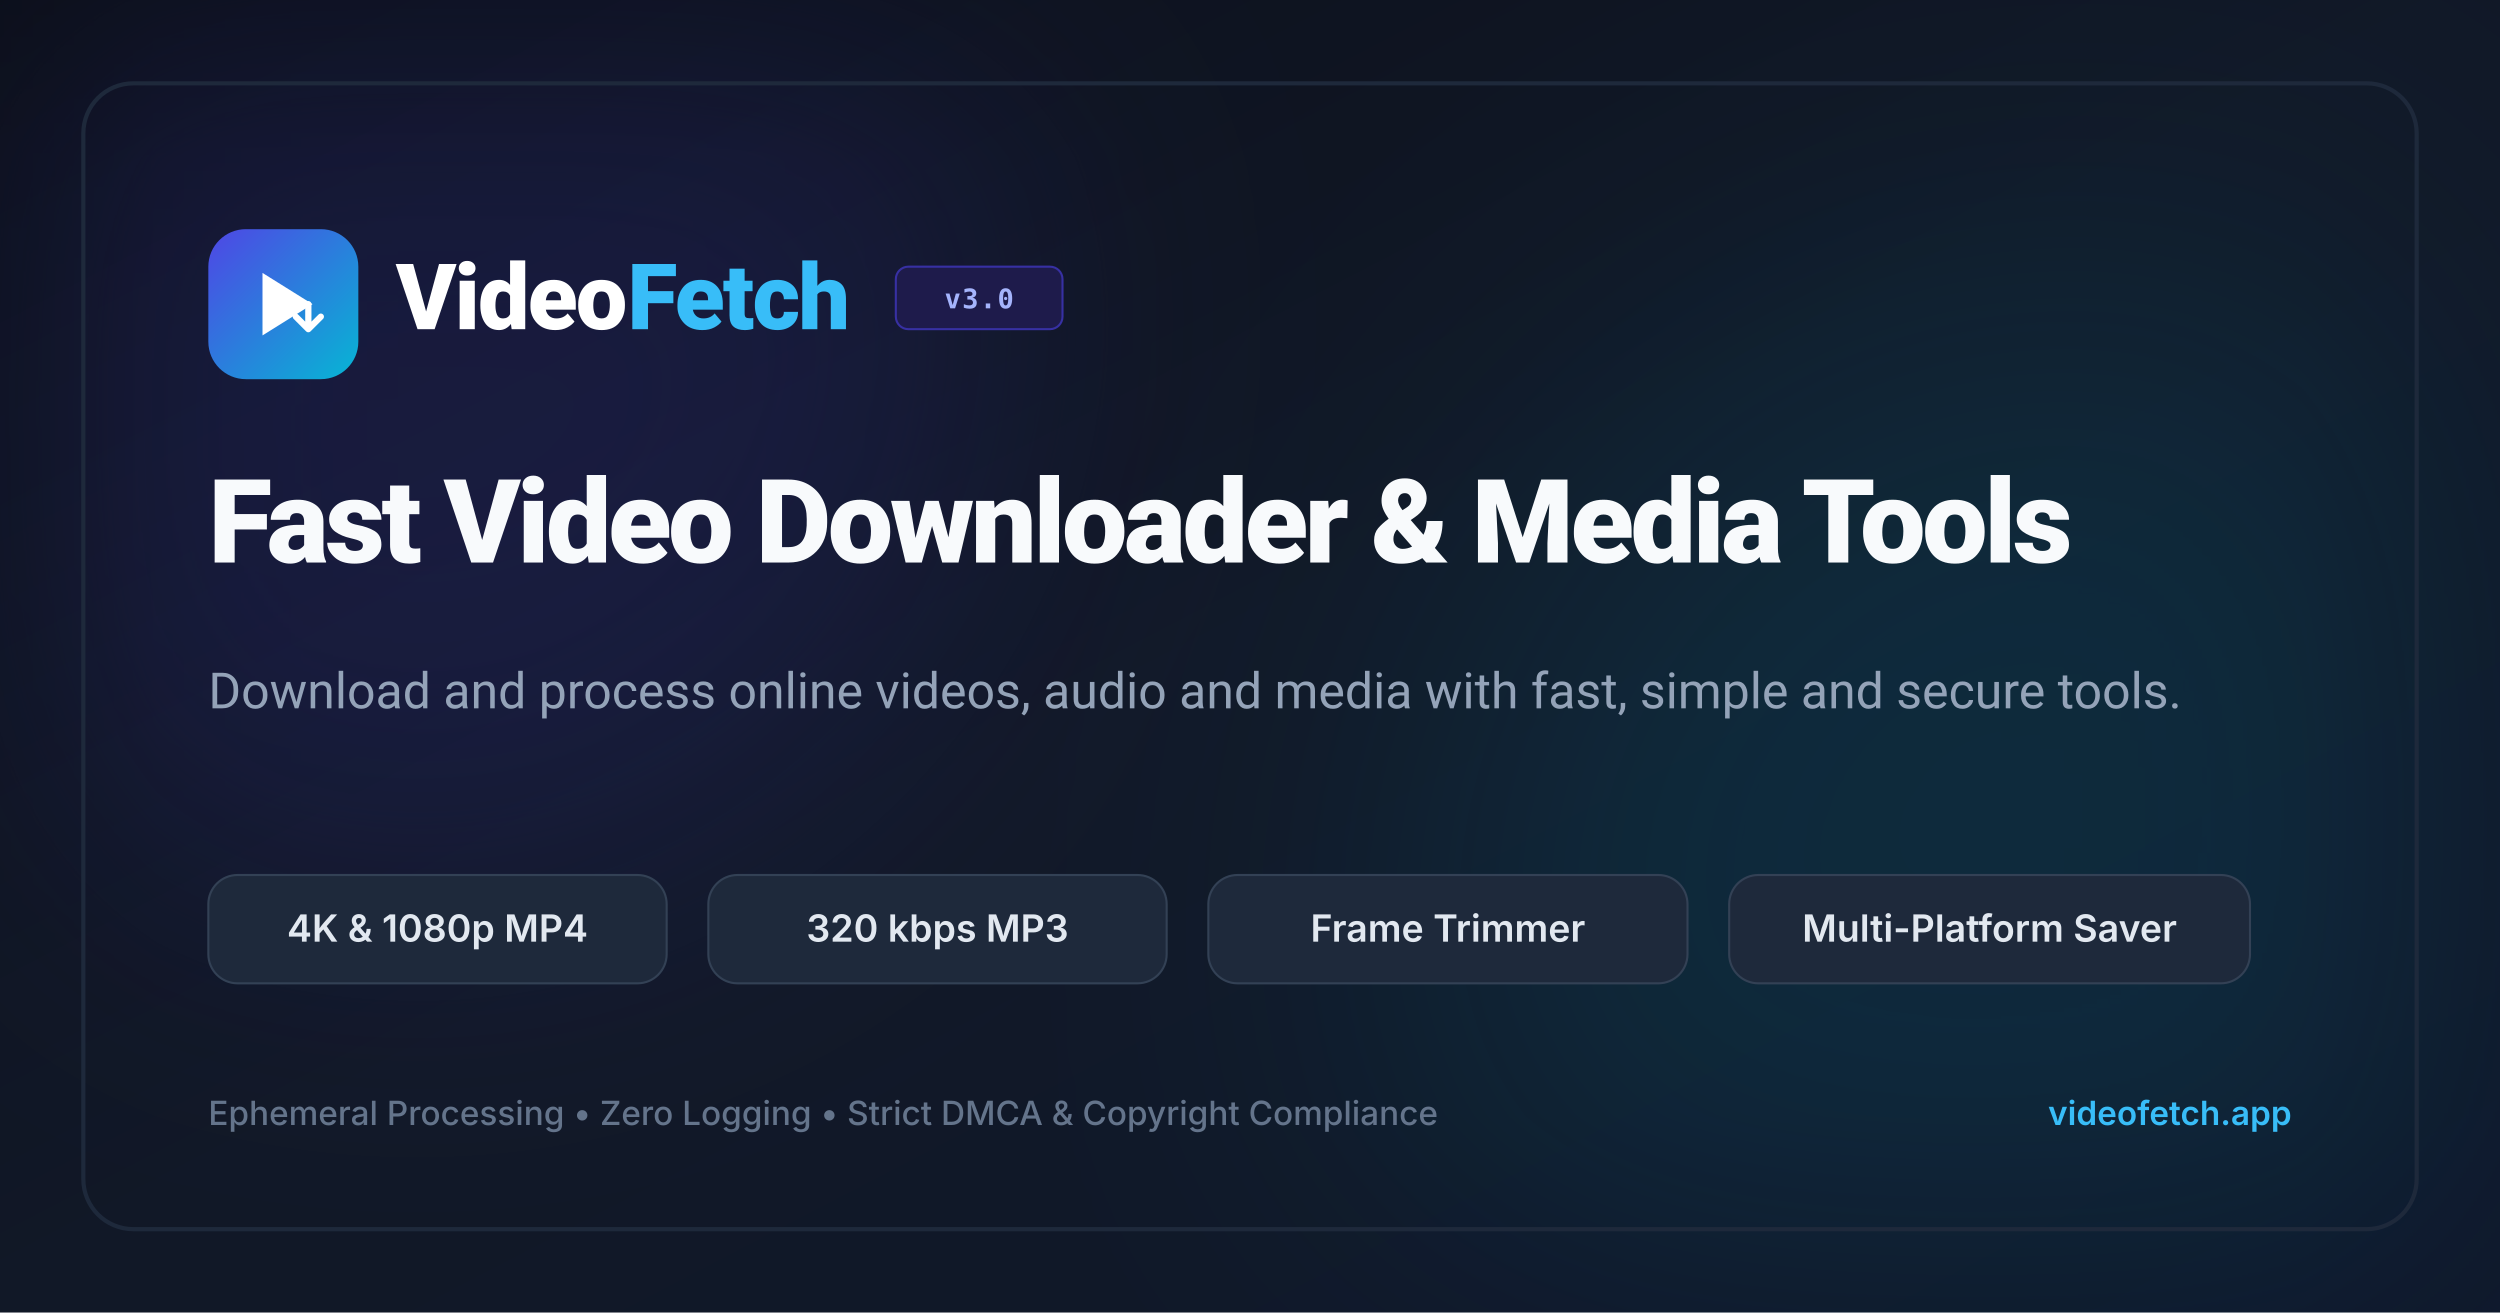
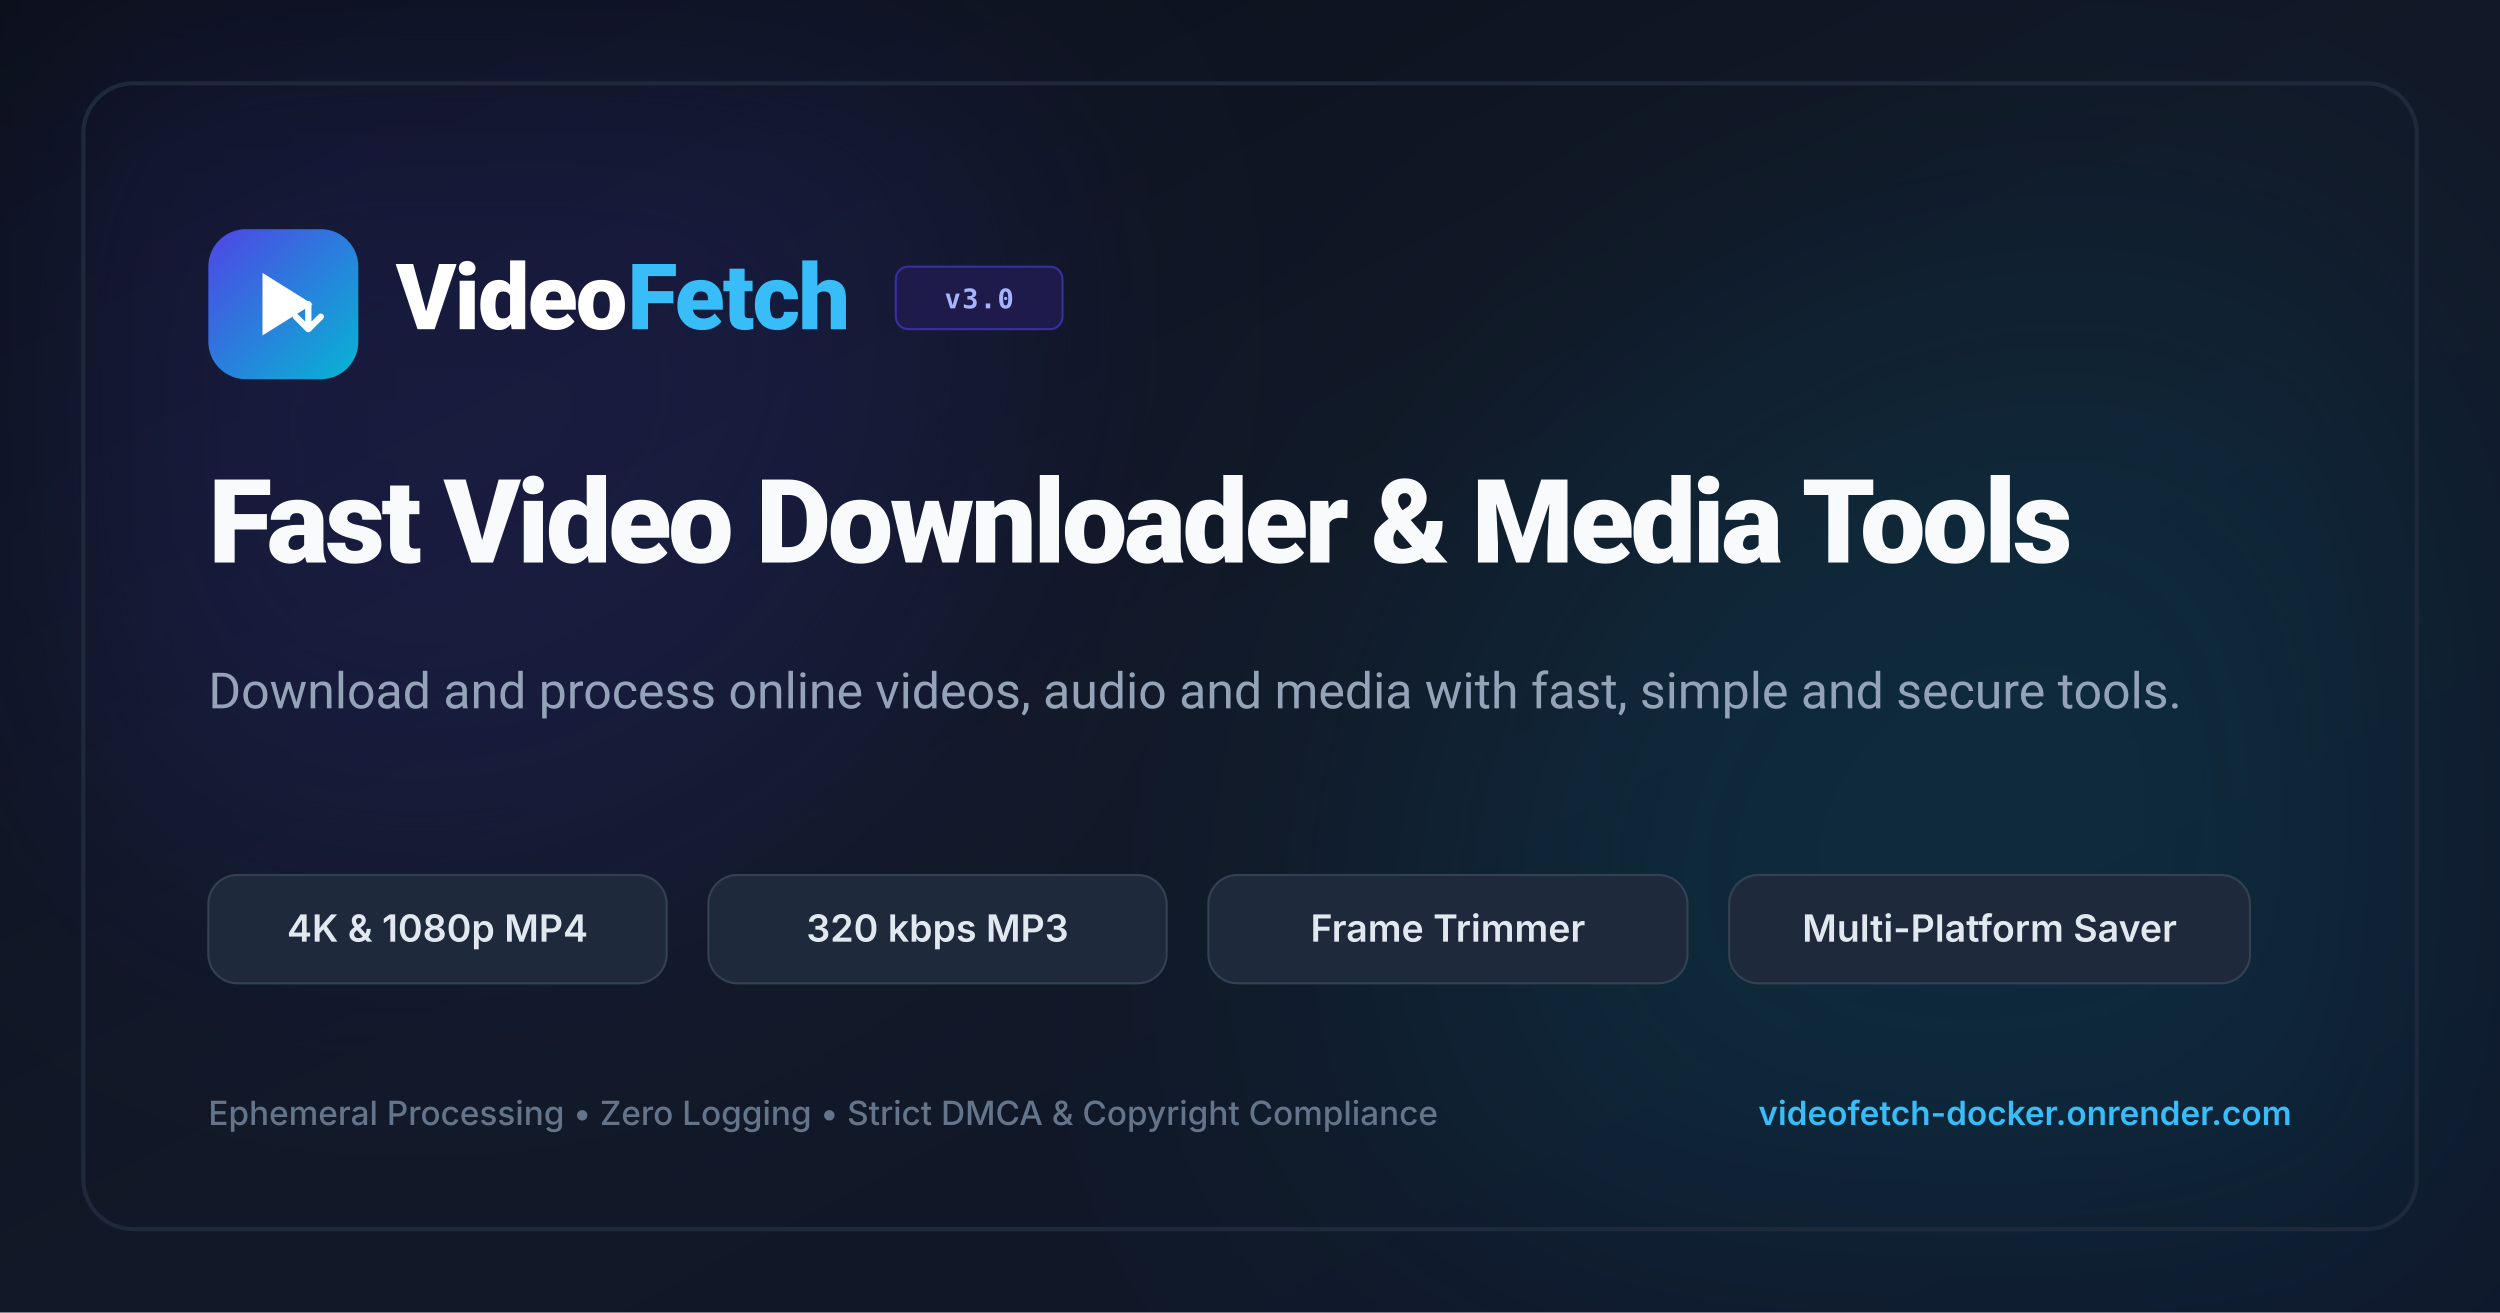
<svg xmlns="http://www.w3.org/2000/svg" viewBox="0 0 1200 630" width="1200" height="630">
  <defs>
    <linearGradient id="bg" x1="0%" y1="0%" x2="100%" y2="100%">
      <stop offset="0%" stop-color="#0b0f19" />
      <stop offset="50%" stop-color="#111827" />
      <stop offset="100%" stop-color="#0f172a" />
    </linearGradient>
    <linearGradient id="brand" x1="0%" y1="0%" x2="100%" y2="100%">
      <stop offset="0%" stop-color="#4f46e5" />
      <stop offset="100%" stop-color="#06b6d4" />
    </linearGradient>
    <linearGradient id="accent" x1="0%" y1="0%" x2="100%" y2="0%">
      <stop offset="0%" stop-color="#6366f1" />
      <stop offset="100%" stop-color="#38bdf8" />
    </linearGradient>
  </defs>
  <rect width="1200" height="630" fill="url(#bg)" />
  <circle cx="200" cy="150" r="280" fill="#4f46e5" opacity="0.15" filter="blur(80px)" />
  <circle cx="1000" cy="450" r="320" fill="#06b6d4" opacity="0.12" filter="blur(100px)" />
  <rect x="40" y="40" width="1120" height="550" rx="24" fill="none" stroke="#1e293b" stroke-width="2" />
  <g transform="translate(100, 110)">
    <rect width="72" height="72" rx="18" fill="url(#brand)" />
    <path d="M26 21L50 36L26 51V21Z" fill="#ffffff" />
    <path d="M42 42L48 48M48 48L54 42M48 48V36" stroke="#ffffff" stroke-width="3" stroke-linecap="round" stroke-linejoin="round" fill="none" />
  </g>
  <text x="190" y="158" font-family="-apple-system, BlinkMacSystemFont, 'Segoe UI', Roboto, sans-serif" font-size="44" font-weight="800" fill="#ffffff" letter-spacing="-0.02em">
    Video<tspan fill="#38bdf8">Fetch</tspan>
  </text>
  <rect x="430" y="128" width="80" height="30" rx="6" fill="#1e1b4b" stroke="#3730a3" stroke-width="1" />
  <text x="470" y="148" font-family="monospace" font-size="13" font-weight="700" fill="#a5b4fc" text-anchor="middle" letter-spacing="0.05em">v3.0</text>
  <text x="100" y="270" font-family="-apple-system, BlinkMacSystemFont, 'Segoe UI', Roboto, sans-serif" font-size="56" font-weight="800" fill="#f8fafc" letter-spacing="-0.03em">
    Fast Video Downloader &amp; Media Tools
  </text>
  <text x="100" y="340" font-family="-apple-system, BlinkMacSystemFont, 'Segoe UI', Roboto, sans-serif" font-size="24" font-weight="400" fill="#94a3b8">
    Download and process online videos, audio and media with fast, simple and secure tools.
  </text>
  <g transform="translate(100, 420)">
    <rect x="0" y="0" width="220" height="52" rx="14" fill="#1e293b" stroke="#334155" stroke-width="1" />
    <text x="110" y="32" font-family="-apple-system, BlinkMacSystemFont, sans-serif" font-size="18" font-weight="600" fill="#e2e8f0" text-anchor="middle">4K &amp; 1080p MP4</text>
    <rect x="240" y="0" width="220" height="52" rx="14" fill="#1e293b" stroke="#334155" stroke-width="1" />
    <text x="350" y="32" font-family="-apple-system, BlinkMacSystemFont, sans-serif" font-size="18" font-weight="600" fill="#e2e8f0" text-anchor="middle">320 kbps MP3</text>
    <rect x="480" y="0" width="230" height="52" rx="14" fill="#1e293b" stroke="#334155" stroke-width="1" />
    <text x="595" y="32" font-family="-apple-system, BlinkMacSystemFont, sans-serif" font-size="18" font-weight="600" fill="#e2e8f0" text-anchor="middle">Frame Trimmer</text>
    <rect x="730" y="0" width="250" height="52" rx="14" fill="#1e293b" stroke="#334155" stroke-width="1" />
    <text x="855" y="32" font-family="-apple-system, BlinkMacSystemFont, sans-serif" font-size="18" font-weight="600" fill="#e2e8f0" text-anchor="middle">Multi-Platform Saver</text>
  </g>
  <text x="100" y="540" font-family="-apple-system, BlinkMacSystemFont, sans-serif" font-size="16" font-weight="500" fill="#64748b">
    Ephemeral Processing • Zero Logging • Strict DMCA &amp; Copyright Compliance
  </text>
  <text x="1100" y="540" font-family="-apple-system, BlinkMacSystemFont, sans-serif" font-size="16" font-weight="600" fill="#38bdf8" text-anchor="end">
-     videofetch.app
+     videofetch-docker.onrender.com
  </text>
</svg>
